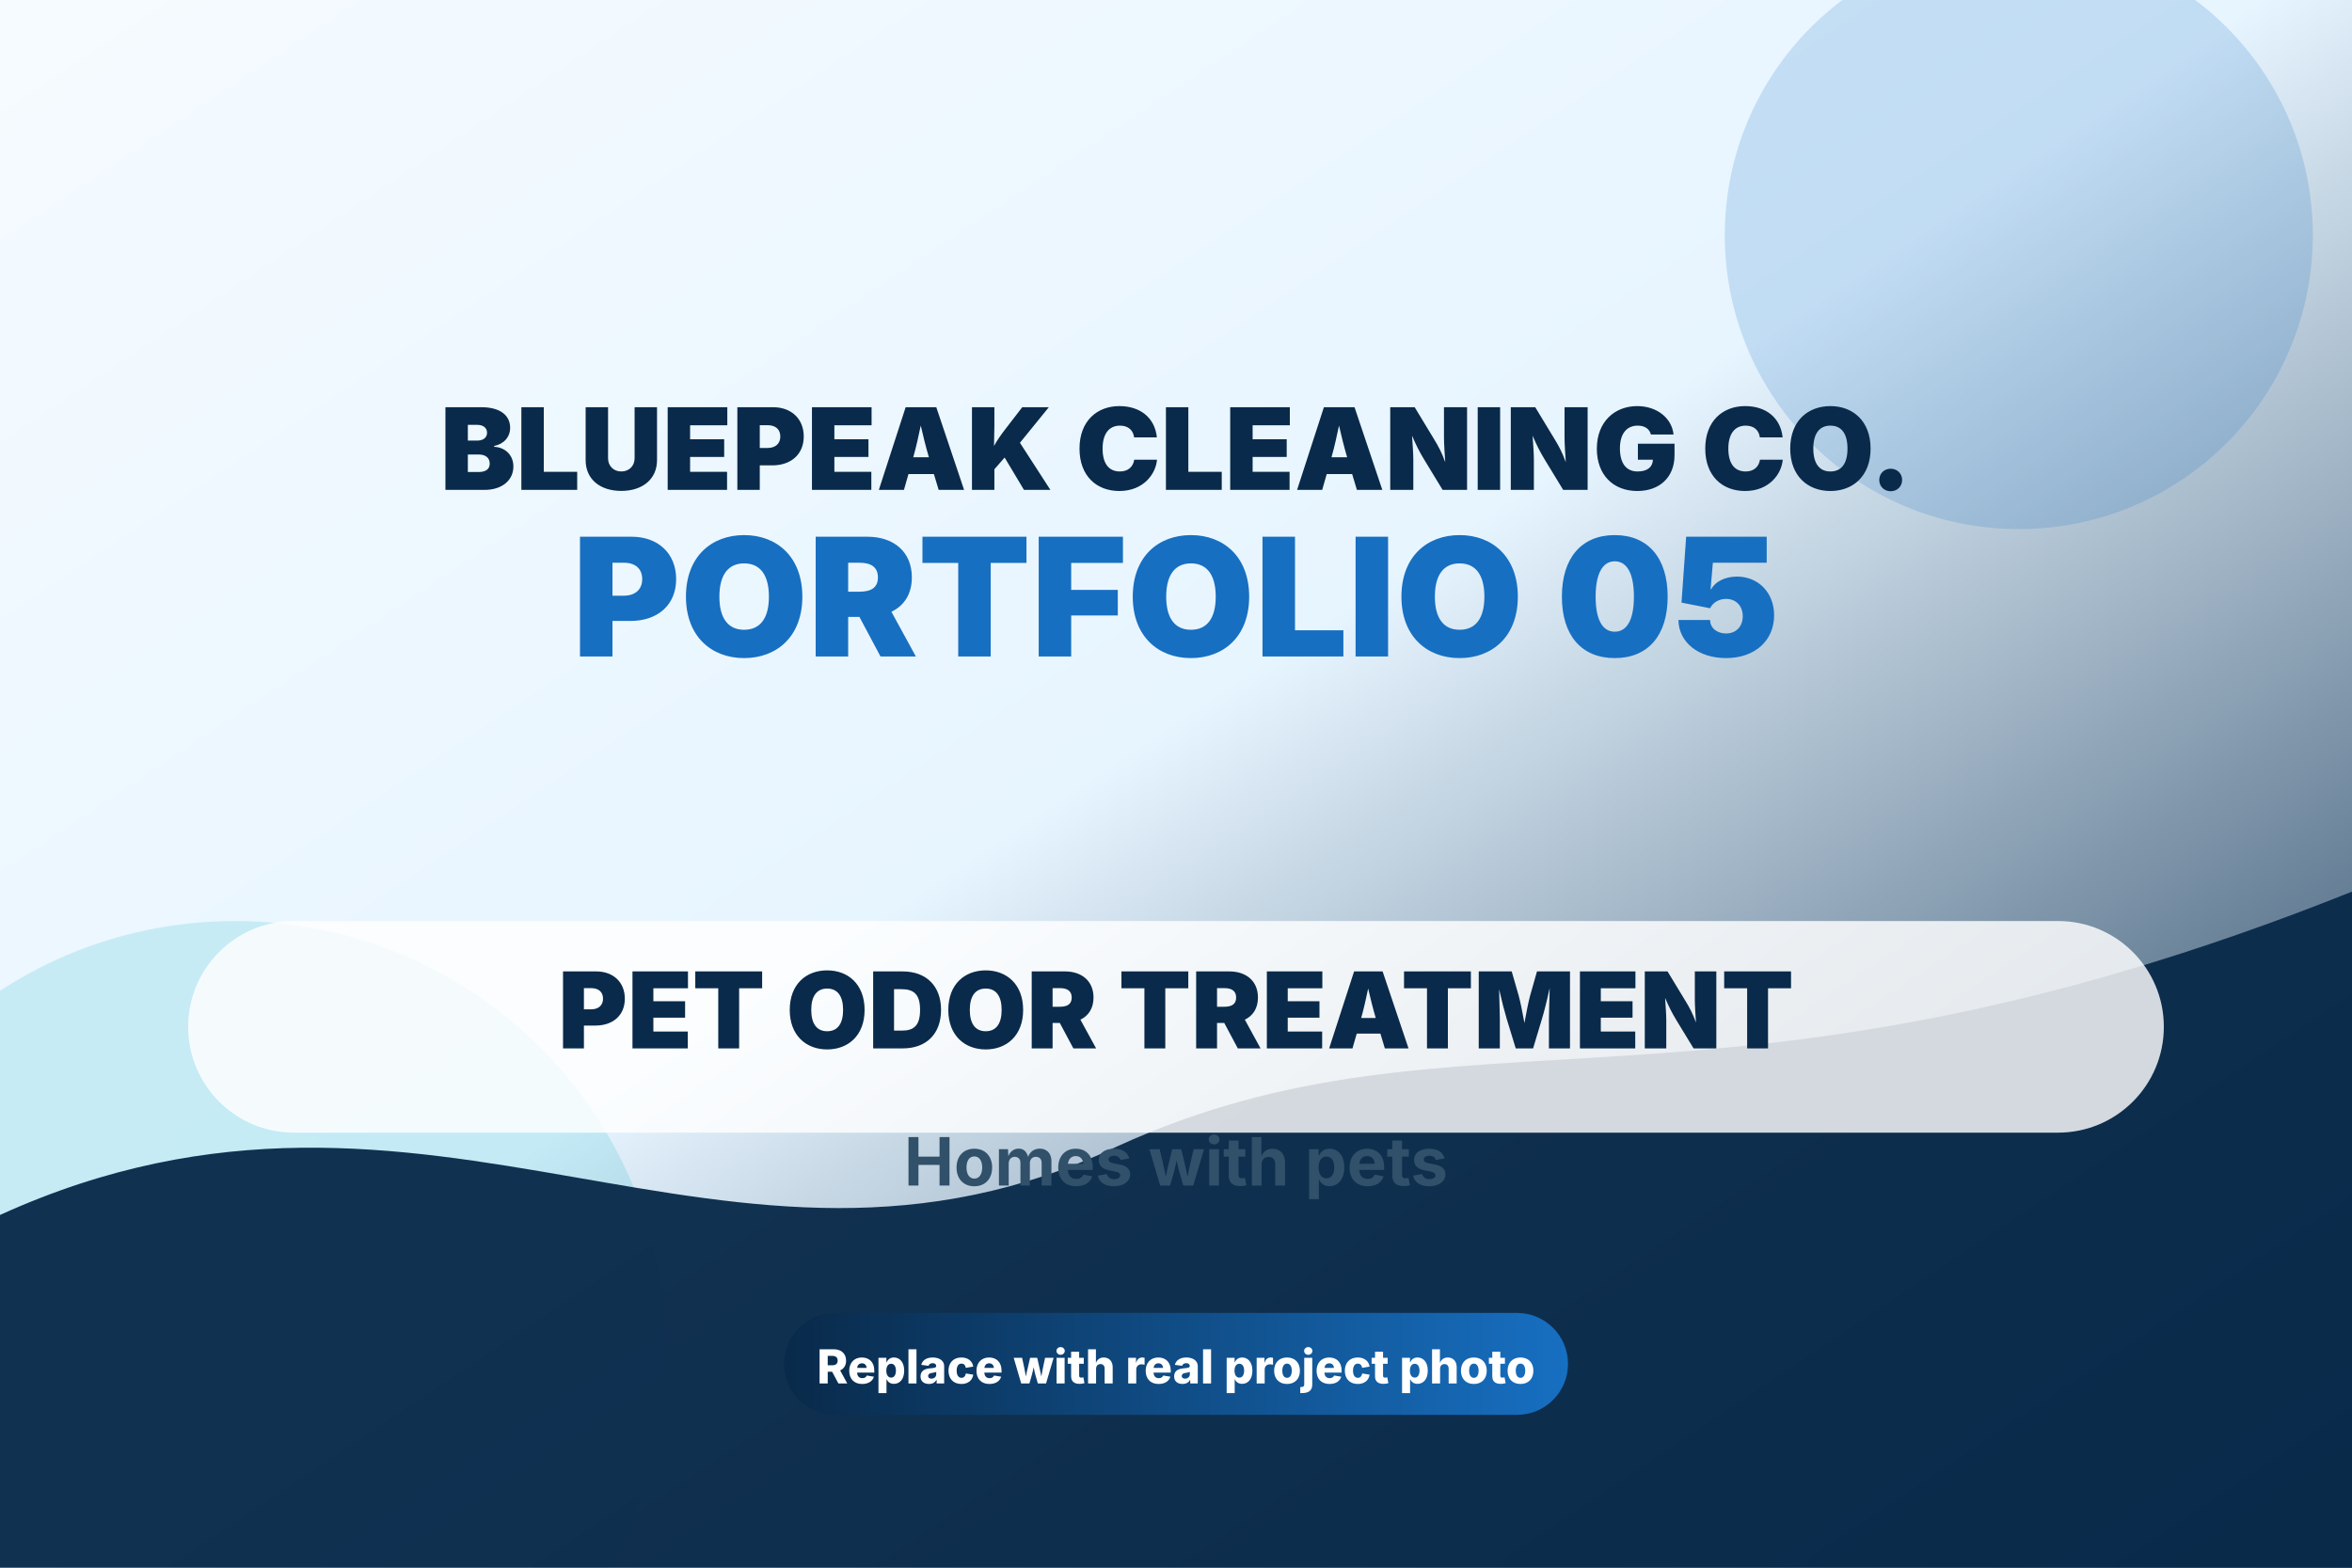
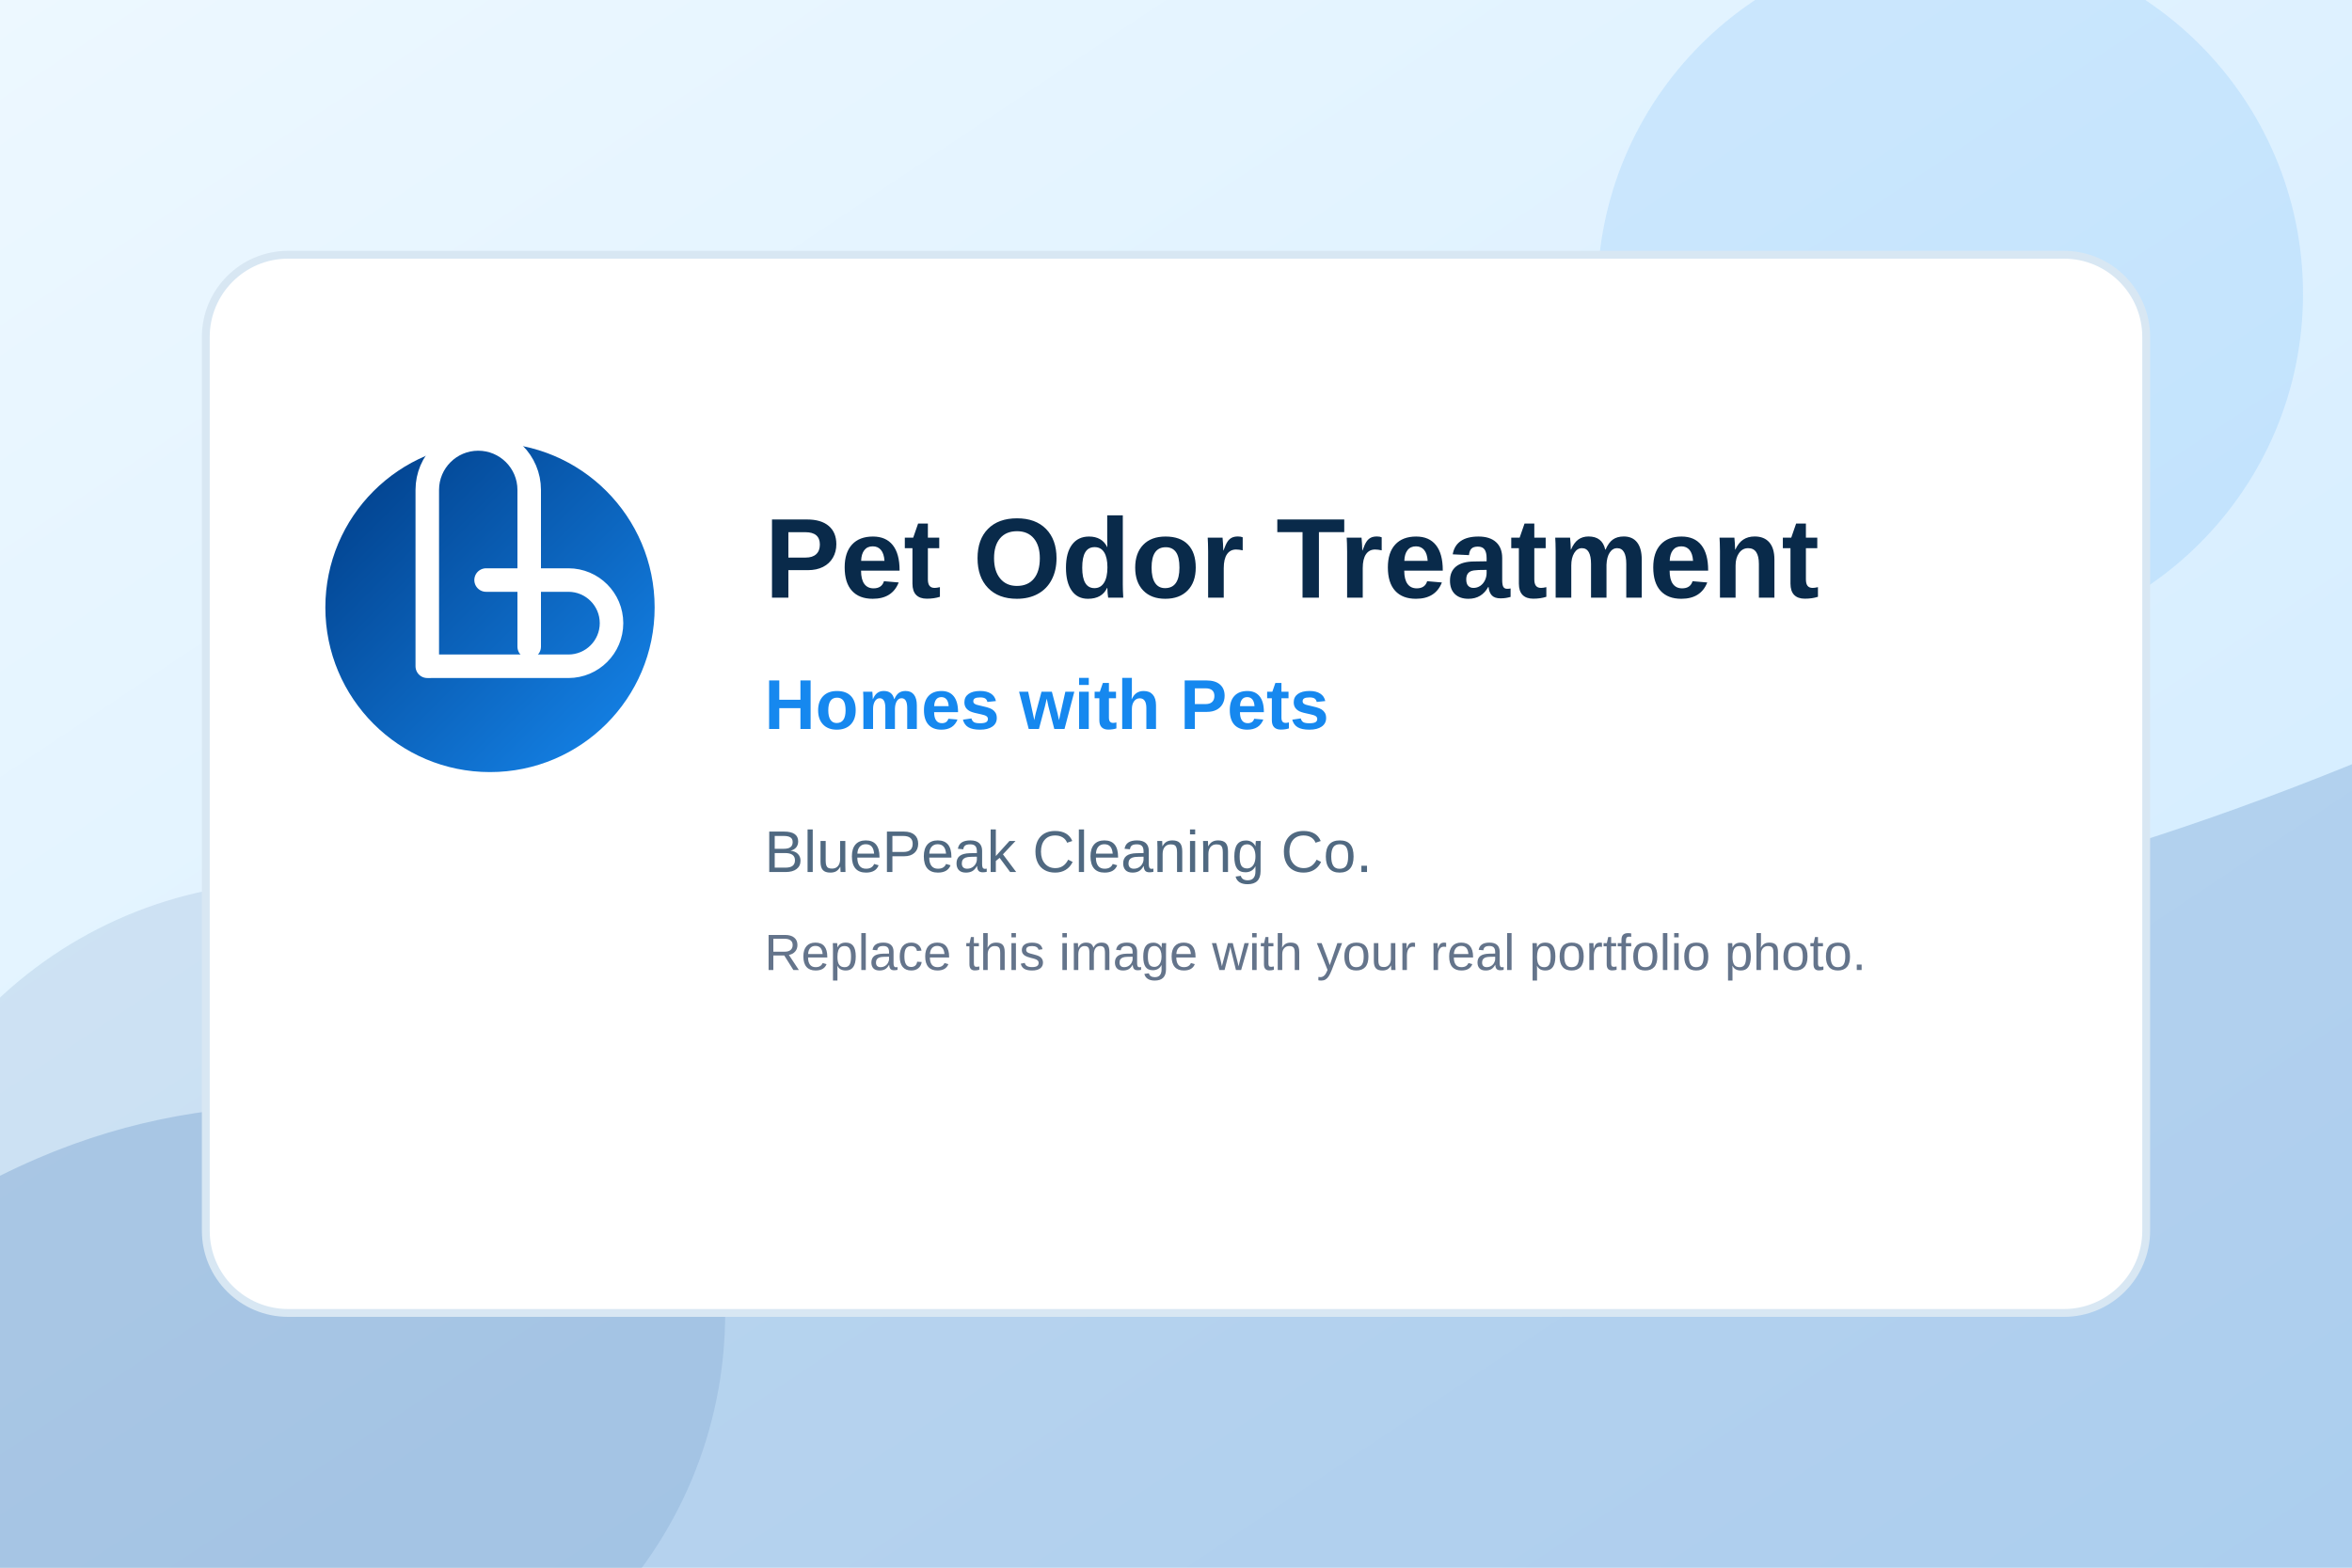
<svg xmlns="http://www.w3.org/2000/svg" width="1200" height="800" viewBox="0 0 1200 800">
  <defs>
    <linearGradient id="g" x1="0" y1="0" x2="1" y2="1">
-       <stop offset="0" stop-color="#f6fbff" />
-       <stop offset="0.48" stop-color="#e7f5ff" />
-       <stop offset="1" stop-color="#092a4a" />
+       <stop stop-color="#edf8ff" />
+       <stop offset="1" stop-color="#cfeaff" />
    </linearGradient>
-     <linearGradient id="b" x1="0" y1="0" x2="1" y2="0">
-       <stop offset="0" stop-color="#092a4a" />
-       <stop offset="1" stop-color="#176fc1" />
+     <linearGradient id="b" x1="0" y1="0" x2="1" y2="1">
+       <stop stop-color="#003b84" />
+       <stop offset="1" stop-color="#1688ef" />
    </linearGradient>
  </defs>
  <rect width="1200" height="800" fill="url(#g)" />
-   <circle cx="1030" cy="120" r="150" fill="#176fc1" opacity="0.18" />
-   <circle cx="120" cy="690" r="220" fill="#22b8c9" opacity="0.18" />
-   <path d="M0 620 C220 520 370 680 570 585 C745 505 875 585 1200 455 L1200 800 L0 800 Z" fill="#092a4a" opacity="0.96" />
-   <path d="M150 470 h900 a54 54 0 0 1 54 54 v0 a54 54 0 0 1 -54 54 H150 a54 54 0 0 1 -54 -54 v0 a54 54 0 0 1 54 -54 Z" fill="#fff" opacity="0.82" />
-   <text x="600" y="250" font-family="Inter, Arial, sans-serif" text-anchor="middle" font-size="58" font-weight="900" fill="#092a4a">BLUEPEAK CLEANING CO.</text>
-   <text x="600" y="335" font-family="Inter, Arial, sans-serif" text-anchor="middle" font-size="84" font-weight="900" fill="#176fc1">PORTFOLIO 05</text>
-   <text x="600" y="535" font-family="Inter, Arial, sans-serif" text-anchor="middle" font-size="54" font-weight="900" fill="#092a4a">PET ODOR TREATMENT</text>
-   <text x="600" y="605" font-family="Inter, Arial, sans-serif" text-anchor="middle" font-size="34" font-weight="700" fill="#31506a">Homes with pets</text>
-   <rect x="400" y="670" width="400" height="52" rx="26" fill="url(#b)" />
-   <text x="600" y="706" font-family="Inter, Arial, sans-serif" text-anchor="middle" font-size="24" font-weight="800" fill="#fff">Replace with real project photo</text>
+   <circle cx="995" cy="150" r="180" fill="#1688ef" opacity=".12" />
+   <circle cx="150" cy="670" r="220" fill="#003b84" opacity=".10" />
+   <path d="M0 600 C200 500 350 650 540 560 C760 455 880 520 1200 390 L1200 800 L0 800 Z" fill="#0a4f9f" opacity=".18" />
+   <rect x="105" y="130" width="990" height="540" rx="42" fill="white" stroke="#d8e7f3" stroke-width="4" />
+   <circle cx="250" cy="310" r="84" fill="url(#b)" />
+   <path d="M220 340h70a22 22 0 0 0 0-44h-42" fill="none" stroke="white" stroke-width="12" stroke-linecap="round" stroke-linejoin="round" />
+   <path d="M218 340V250a26 26 0 0 1 52 0v80" fill="none" stroke="white" stroke-width="12" stroke-linecap="round" stroke-linejoin="round" />
+   <text x="390" y="305" font-family="Arial, sans-serif" font-size="58" font-weight="800" fill="#092a4a">Pet Odor Treatment</text>
+   <text x="390" y="372" font-family="Arial, sans-serif" font-size="36" font-weight="700" fill="#1688ef">Homes with Pets</text>
+   <text x="390" y="445" font-family="Arial, sans-serif" font-size="30" fill="#506981">BluePeak Cleaning Co.</text>
+   <text x="390" y="495" font-family="Arial, sans-serif" font-size="26" fill="#64748b">Replace this image with your real portfolio photo.</text>
</svg>
